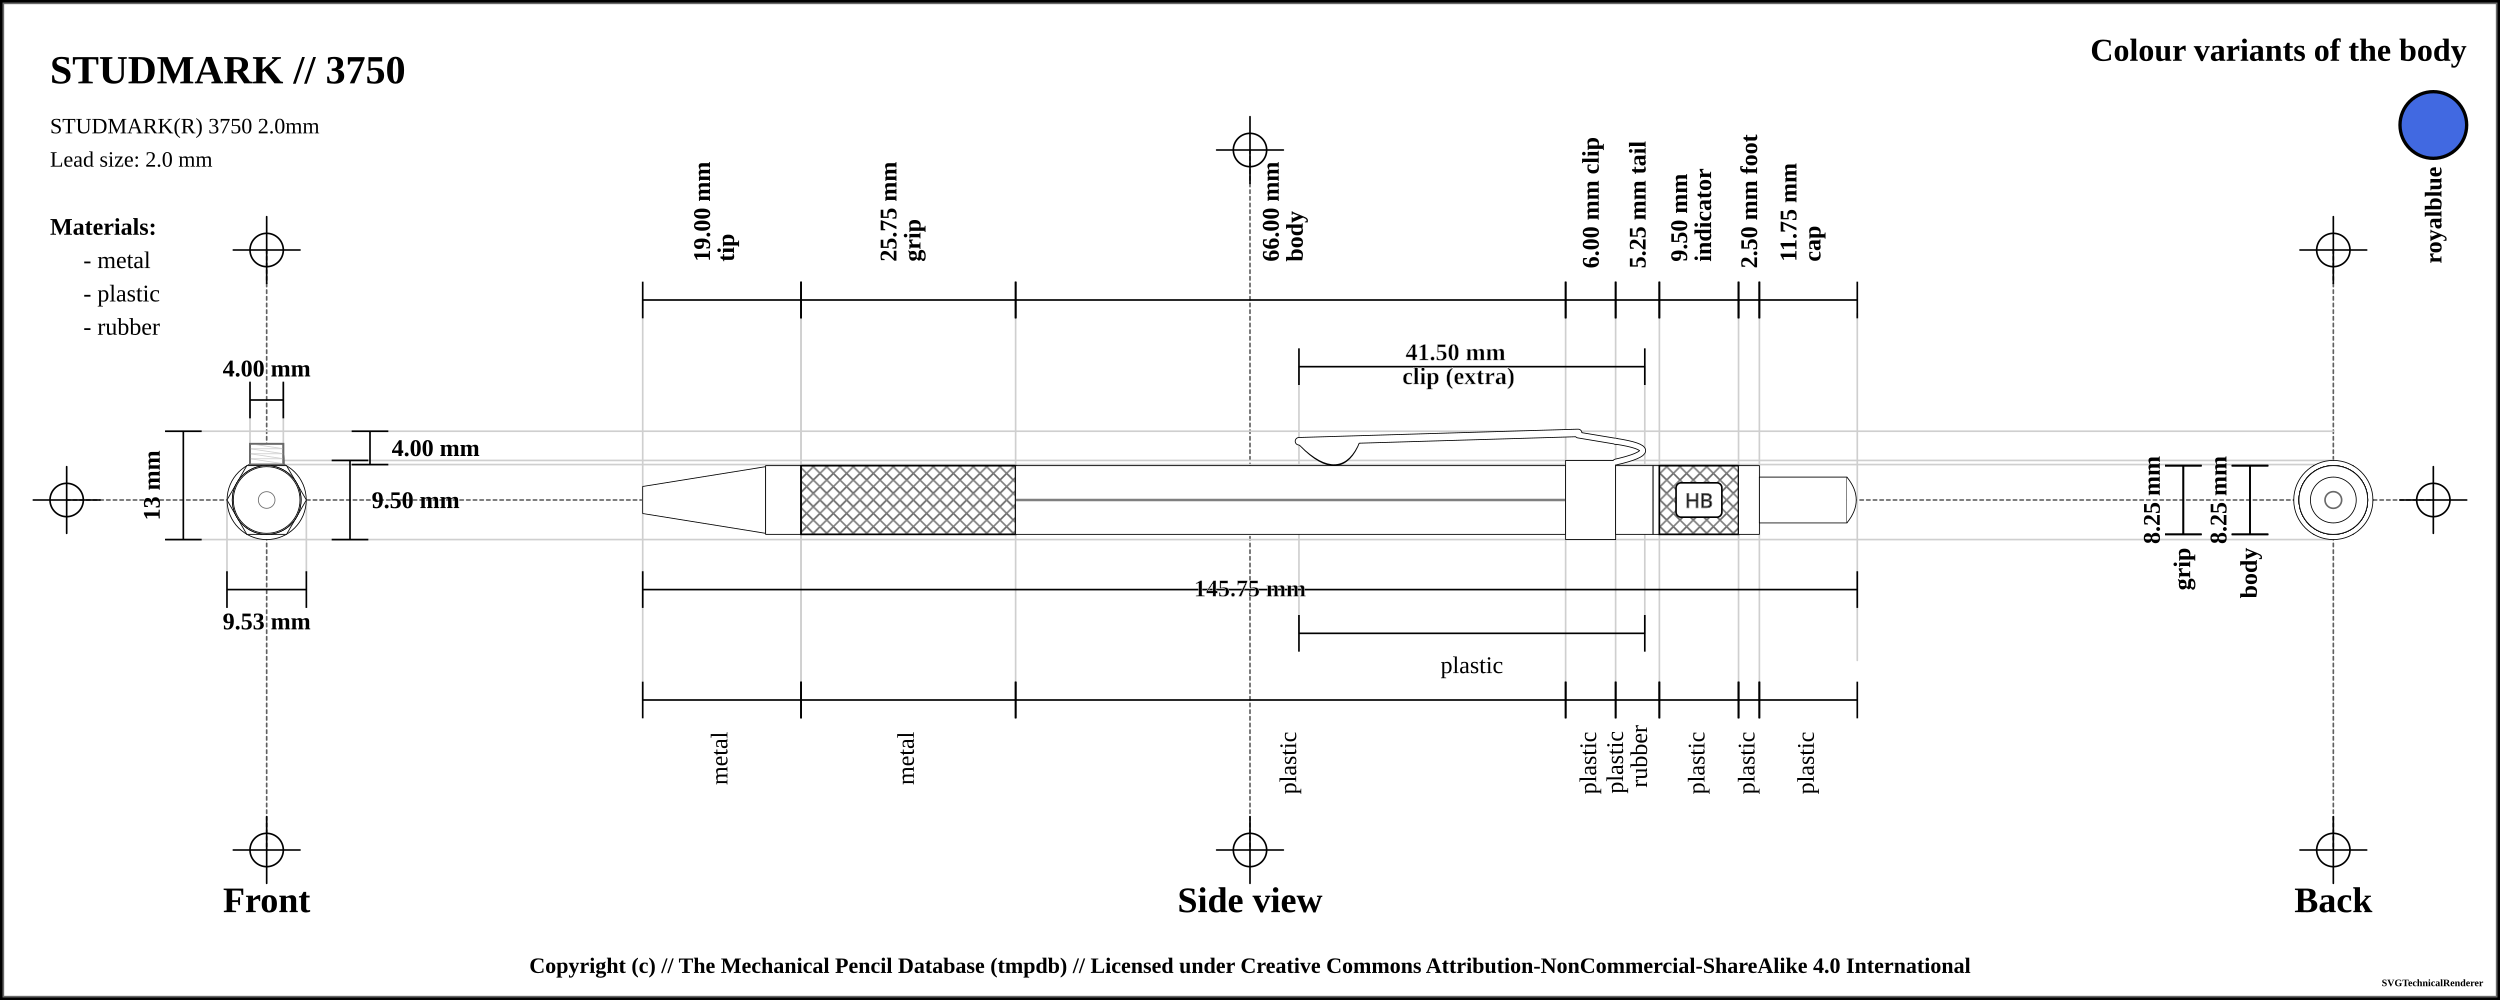
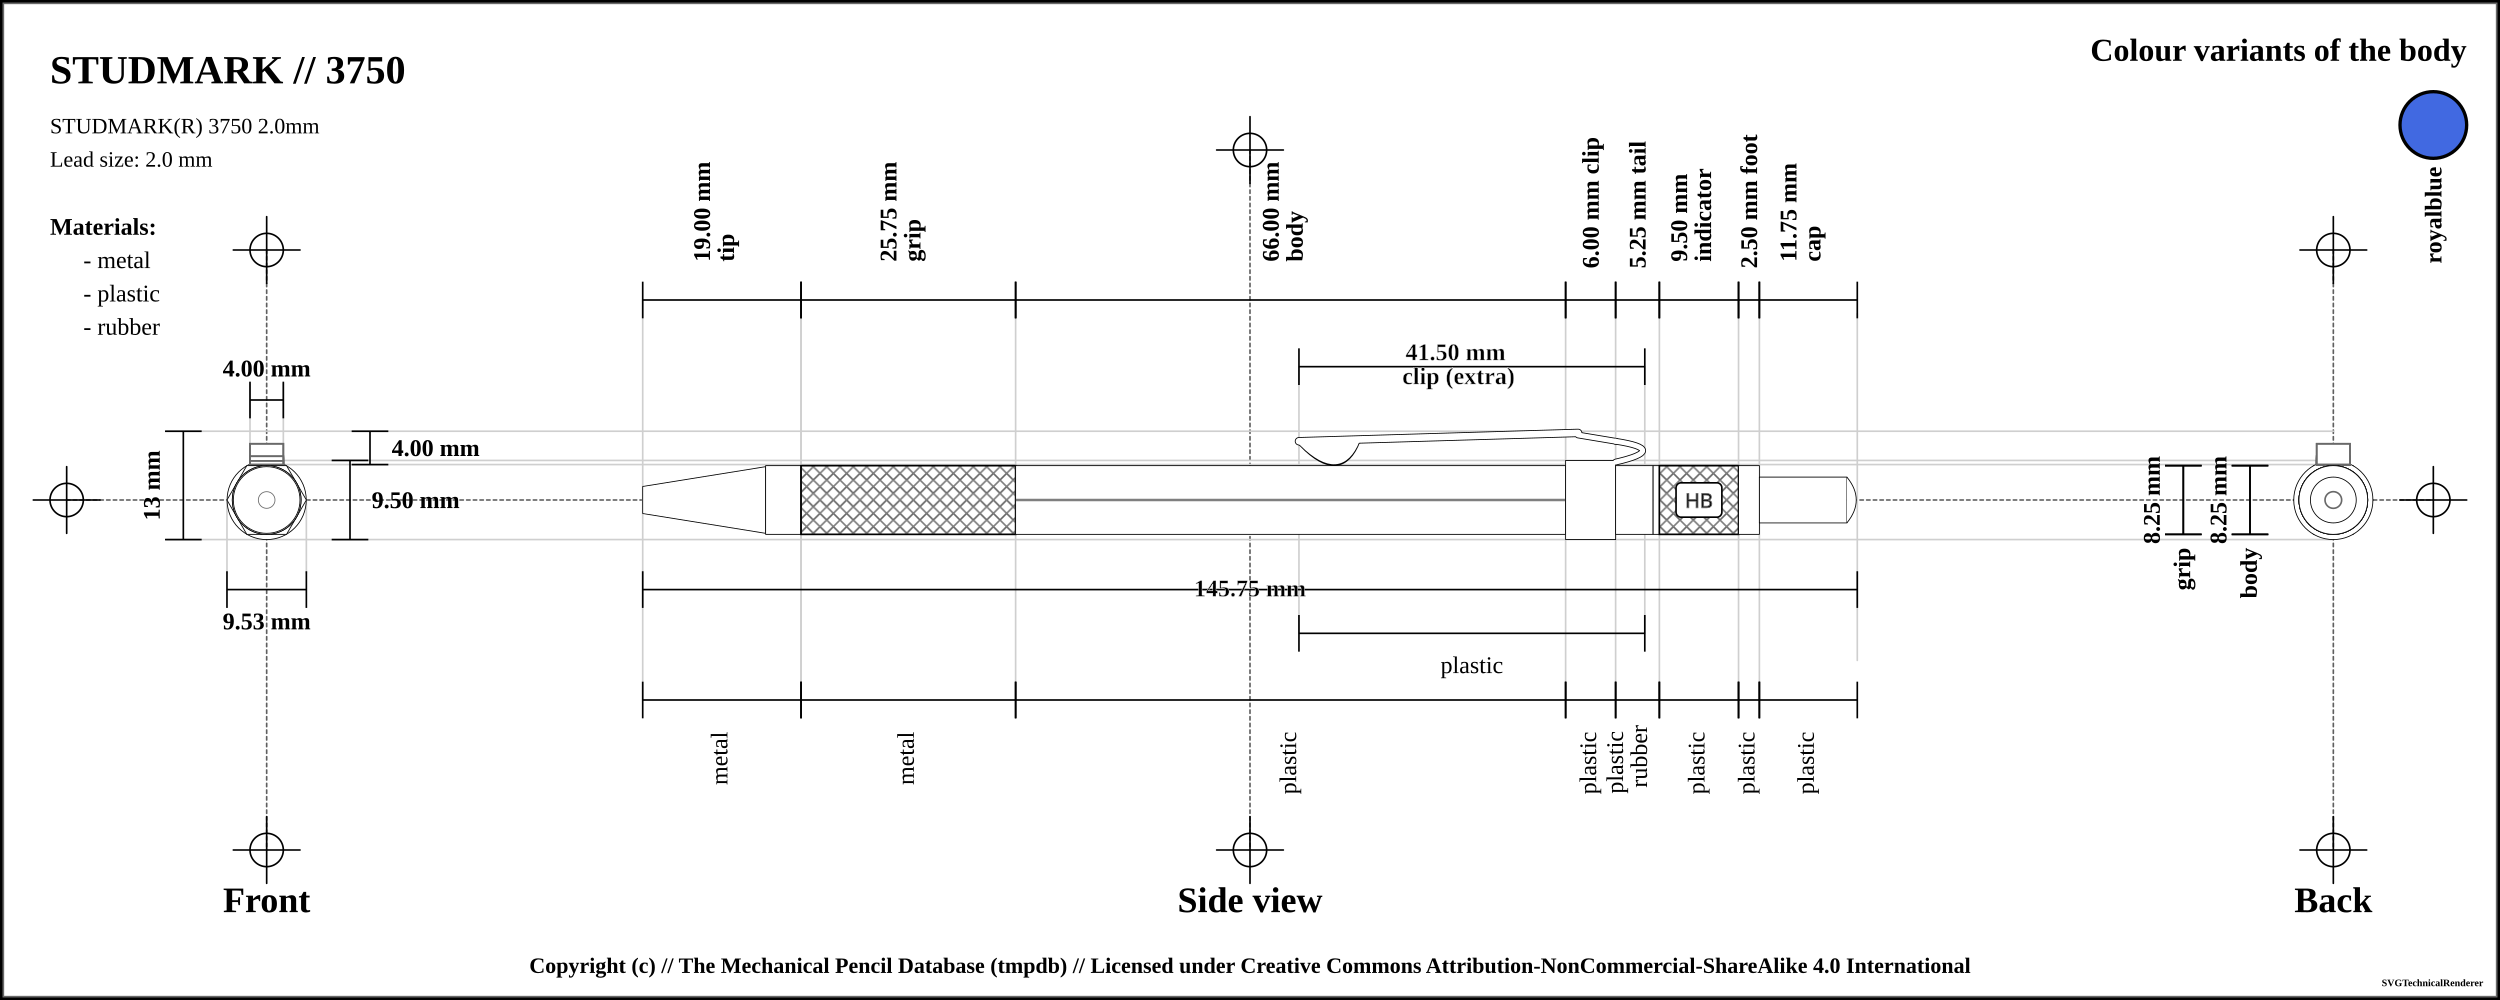
<svg xmlns="http://www.w3.org/2000/svg" width="1500" height="600">
  <pattern id="knurled-large" patternUnits="userSpaceOnUse" width="12" height="12">
    <path stroke="dimgray" stroke-linecap="round" stroke-width="1" d="M 6,6 L 12,12" />
    <path stroke="dimgray" stroke-linecap="round" stroke-width="1" d="M 6,6 L 0,12" />
    <path stroke="gray" stroke-linecap="round" stroke-width="1" d="M 6,6 L 12,0" />
    <path stroke="gray" stroke-linecap="round" stroke-width="1" d="M 6,6 L 0,0" />
  </pattern>
  <pattern id="knurled-small" patternUnits="userSpaceOnUse" width="4" height="4">
    <path stroke="dimgray" stroke-linecap="round" stroke-width="1" d="M 2,2 L 4,4" />
    <path stroke="dimgray" stroke-linecap="round" stroke-width="1" d="M 2,2 L 0,4" />
    <path stroke="gray" stroke-linecap="round" stroke-width="1" d="M 2,2 L 4,0" />
    <path stroke="gray" stroke-linecap="round" stroke-width="1" d="M 2,2 L 0,0" />
  </pattern>
  <pattern id="knurled" patternUnits="userSpaceOnUse" width="8" height="8">
    <path stroke="dimgray" stroke-linecap="round" stroke-width="1" d="M 4,4 L 8,8" />
    <path stroke="dimgray" stroke-linecap="round" stroke-width="1" d="M 4,4 L 0,8" />
    <path stroke="gray" stroke-linecap="round" stroke-width="1" d="M 4,4 L 8,0" />
    <path stroke="gray" stroke-linecap="round" stroke-width="1" d="M 4,4 L 0,0" />
  </pattern>
  <pattern id="lined" patternUnits="userSpaceOnUse" width="3" height="3">
    <path stroke="dimgray" stroke-linecap="round" stroke-width="1" d="M 0,0 L 3,0" />
  </pattern>
  <pattern id="ridged" patternUnits="userSpaceOnUse" width="3" height="3">
    <path stroke="dimgray" stroke-linecap="round" stroke-width="1" d="M 0,0 L 0,3" />
  </pattern>
  <pattern id="spring" patternUnits="userSpaceOnUse" width="8" height="100">
    <path stroke="dimgray" stroke-linecap="round" stroke-width="2" d="M 1,1 L 9,99" />
    <path stroke="white" stroke-linecap="round" stroke-width="1" d="M 1,1 L 9,99" />
  </pattern>
  <pattern id="knurled" patternUnits="userSpaceOnUse" width="8" height="8">
    <path stroke="dimgray" stroke-linecap="round" stroke-width="1" d="M 4,4 L 8,8" />
    <path stroke="dimgray" stroke-linecap="round" stroke-width="1" d="M 4,4 L 0,8" />
    <path stroke="gray" stroke-linecap="round" stroke-width="1" d="M 4,4 L 8,0" />
    <path stroke="gray" stroke-linecap="round" stroke-width="1" d="M 4,4 L 0,0" />
  </pattern>
  <rect x="0" y="0" width="1500" height="600" fill="white" stroke="black" stroke-width="4" />
  <rect x="2" y="2" width="1496" height="596" fill="white" stroke="dimgray" stroke-width="1" />
  <g transform="rotate(0 0 0)">
    <line x1="40" y1="300" x2="1460" y2="300" stroke-linecap="round" stroke="#5f5f5f" stroke-dasharray="2" stroke-width="1" />
    <line x1="20" y1="300" x2="60" y2="300" stroke-linecap="round" stroke="#000000" stroke-width="1" />
    <line x1="40" y1="280" x2="40" y2="320" stroke="#000000" stroke-linecap="round" stroke-width="1" />
    <circle r="10" cx="40" cy="300" fill="white" fill-opacity="0" stroke="#000000" stroke-width="1" />
    <line x1="1440" y1="300" x2="1480" y2="300" stroke-linecap="round" stroke="#000000" stroke-width="1" />
    <line x1="1460" y1="280" x2="1460" y2="320" stroke="#000000" stroke-linecap="round" stroke-width="1" />
    <circle r="10" cx="1460" cy="300" fill="white" fill-opacity="0" stroke="#000000" stroke-width="1" />
    <line x1="750" y1="90" x2="750" y2="510" stroke="#5f5f5f" stroke-linecap="round" stroke-dasharray="2" stroke-width="1" />
    <line x1="730" y1="90" x2="770" y2="90" stroke-linecap="round" stroke="#000000" stroke-width="1" />
    <line x1="750" y1="70" x2="750" y2="110" stroke="#000000" stroke-linecap="round" stroke-width="1" />
    <circle r="10" cx="750" cy="90" fill="white" fill-opacity="0" stroke="#000000" stroke-width="1" />
    <line x1="730" y1="510" x2="770" y2="510" stroke-linecap="round" stroke="#000000" stroke-width="1" />
    <line x1="750" y1="490" x2="750" y2="530" stroke="#000000" stroke-linecap="round" stroke-width="1" />
    <circle r="10" cx="750" cy="510" fill="white" fill-opacity="0" stroke="#000000" stroke-width="1" />
    <line x1="160" y1="150" x2="160" y2="510" stroke="#5f5f5f" stroke-linecap="round" stroke-dasharray="2" stroke-width="1" />
    <line x1="140" y1="150" x2="180" y2="150" stroke-linecap="round" stroke="#000000" stroke-width="1" />
    <line x1="160" y1="130" x2="160" y2="170" stroke="#000000" stroke-linecap="round" stroke-width="1" />
    <circle r="10" cx="160" cy="150" fill="white" fill-opacity="0" stroke="#000000" stroke-width="1" />
    <line x1="140" y1="510" x2="180" y2="510" stroke-linecap="round" stroke="#000000" stroke-width="1" />
    <line x1="160" y1="490" x2="160" y2="530" stroke="#000000" stroke-linecap="round" stroke-width="1" />
    <circle r="10" cx="160" cy="510" fill="white" fill-opacity="0" stroke="#000000" stroke-width="1" />
    <line x1="1400" y1="150" x2="1400" y2="510" stroke="#5f5f5f" stroke-linecap="round" stroke-dasharray="2" stroke-width="1" />
    <line x1="1380" y1="150" x2="1420" y2="150" stroke-linecap="round" stroke="#000000" stroke-width="1" />
    <line x1="1400" y1="130" x2="1400" y2="170" stroke="#000000" stroke-linecap="round" stroke-width="1" />
    <circle r="10" cx="1400" cy="150" fill="white" fill-opacity="0" stroke="#000000" stroke-width="1" />
    <line x1="1380" y1="510" x2="1420" y2="510" stroke-linecap="round" stroke="#000000" stroke-width="1" />
    <line x1="1400" y1="490" x2="1400" y2="530" stroke="#000000" stroke-linecap="round" stroke-width="1" />
    <circle r="10" cx="1400" cy="510" fill="white" fill-opacity="0" stroke="#000000" stroke-width="1" />
    <text x="30" y="50" font-size="2.0em" font-weight="bold"> STUDMARK // 3750 </text>
    <text x="30" y="80" font-size="1.1em"> STUDMARK(R) 3750 2.0mm</text>
    <text x="30" y="100" font-size="1.1em"> Lead size: 2.0 mm</text>
    <text x="1480" y="30" font-size="1.6em" font-weight="bold" text-anchor="end" dominant-baseline="central">Colour variants of the body</text>
    <rect x="1440" y="55" width="40" rx="50%" ry="50%" height="40" stroke="black" stroke-width="2" fill="royalblue" fill-opacity="1" />
    <text x="1460" y="100" transform="rotate(-90, 1460, 100)" font-size="1.2em" font-weight="bold" text-anchor="end" dominant-baseline="central">royalblue</text>
    <text x="30" y="136" font-size="1.2em" font-weight="bold" text-anchor="start" dominant-baseline="central">Materials:</text>
    <text x="50" y="156" font-size="1.2em" text-anchor="start" dominant-baseline="central"> - metal</text>
    <text x="50" y="176" font-size="1.2em" text-anchor="start" dominant-baseline="central"> - plastic</text>
    <text x="50" y="196" font-size="1.2em" text-anchor="start" dominant-baseline="central"> - rubber</text>
    <line x1="100" y1="258.75" x2="1400" y2="258.75" stroke-linecap="round" stroke="#cfcfcf" stroke-width="1" />
    <line x1="160" y1="278.75" x2="1400" y2="278.75" stroke-linecap="round" stroke="#cfcfcf" stroke-width="1" />
    <line x1="150" y1="230" x2="150" y2="300" stroke="#cfcfcf" stroke-linecap="round" stroke-width="1" />
    <line x1="170" y1="230" x2="170" y2="300" stroke="#cfcfcf" stroke-linecap="round" stroke-width="1" />
    <line x1="160" y1="276.25" x2="1400" y2="276.25" stroke-linecap="round" stroke="#cfcfcf" stroke-width="1" />
    <line x1="100" y1="323.75" x2="1400" y2="323.75" stroke-linecap="round" stroke="#cfcfcf" stroke-width="1" />
    <line x1="136.184" y1="300" x2="136.184" y2="343.75" stroke="#cfcfcf" stroke-linecap="round" stroke-width="1" />
    <line x1="183.816" y1="300" x2="183.816" y2="343.75" stroke="#cfcfcf" stroke-linecap="round" stroke-width="1" />
    <line x1="385.625" y1="180" x2="385.625" y2="420" stroke="#cfcfcf" stroke-linecap="round" stroke-width="1" />
    <line x1="480.625" y1="180" x2="480.625" y2="420" stroke="#cfcfcf" stroke-linecap="round" stroke-width="1" />
    <line x1="480.625" y1="180" x2="480.625" y2="420" stroke="#cfcfcf" stroke-linecap="round" stroke-width="1" />
    <line x1="609.375" y1="180" x2="609.375" y2="420" stroke="#cfcfcf" stroke-linecap="round" stroke-width="1" />
    <line x1="939.375" y1="180" x2="939.375" y2="420" stroke="#cfcfcf" stroke-linecap="round" stroke-width="1" />
    <line x1="779.375" y1="220" x2="779.375" y2="380" stroke="#cfcfcf" stroke-linecap="round" stroke-width="1" />
    <line x1="986.875" y1="220" x2="986.875" y2="380" stroke="#cfcfcf" stroke-linecap="round" stroke-width="1" />
    <line x1="969.375" y1="180" x2="969.375" y2="420" stroke="#cfcfcf" stroke-linecap="round" stroke-width="1" />
    <line x1="995.625" y1="180" x2="995.625" y2="420" stroke="#cfcfcf" stroke-linecap="round" stroke-width="1" />
    <line x1="1043.125" y1="180" x2="1043.125" y2="420" stroke="#cfcfcf" stroke-linecap="round" stroke-width="1" />
    <line x1="1055.625" y1="180" x2="1055.625" y2="420" stroke="#cfcfcf" stroke-linecap="round" stroke-width="1" />
    <line x1="1114.375" y1="188.25" x2="1114.375" y2="396.25" stroke="#cfcfcf" stroke-linecap="round" stroke-width="1" />
    <text x="160" y="540" font-size="1.8em" font-weight="bold" text-anchor="middle" dominant-baseline="central">Front</text>
    <text x="750" y="540" font-size="1.8em" font-weight="bold" text-anchor="middle" dominant-baseline="central">Side view</text>
    <text x="1400" y="540" font-size="1.8em" font-weight="bold" text-anchor="middle" dominant-baseline="central">Back</text>
    <line x1="150" y1="229" x2="150" y2="251" stroke="black" stroke-width="1" />
    <line x1="150" y1="240" x2="170" y2="240" stroke="black" stroke-width="1" />
    <line x1="170" y1="229" x2="170" y2="251" stroke="black" stroke-width="1" />
    <text x="160" y="221" font-size="1.2em" font-weight="bold" text-anchor="middle" dominant-baseline="central" fill="black">
      <tspan x="160" dy="0">4.00 mm</tspan>
    </text>
    <line x1="211" y1="258.75" x2="233" y2="258.75" stroke="black" stroke-width="1" />
    <line x1="222" y1="258.75" x2="222" y2="278.75" stroke="black" stroke-width="1" />
    <line x1="211" y1="278.75" x2="233" y2="278.75" stroke="black" stroke-width="1" />
    <text x="235" y="268.75" font-size="1.2em" font-weight="bold" text-anchor="start" dominant-baseline="central" fill="black">4.00 mm</text>
    <line x1="199" y1="276.25" x2="221" y2="276.25" stroke="black" stroke-width="1" />
    <line x1="210" y1="276.25" x2="210" y2="323.75" stroke="black" stroke-width="1" />
    <line x1="199" y1="323.75" x2="221" y2="323.75" stroke="black" stroke-width="1" />
    <text x="223" y="300" font-size="1.2em" font-weight="bold" text-anchor="start" dominant-baseline="central" fill="black">9.50 mm</text>
    <line x1="99" y1="258.75" x2="121" y2="258.75" stroke="black" stroke-width="1" />
    <line x1="110" y1="258.75" x2="110" y2="323.75" stroke="black" stroke-width="1" />
    <line x1="99" y1="323.75" x2="121" y2="323.75" stroke="black" stroke-width="1" />
    <text x="91" y="291.25" transform="rotate(-90, 91, 291.25)" font-size="1.2em" font-weight="bold" text-anchor="middle" dominant-baseline="central" fill="black">13 mm</text>
    <line x1="136.184" y1="342.75" x2="136.184" y2="364.75" stroke="black" stroke-width="1" />
    <line x1="136.184" y1="353.75" x2="183.816" y2="353.75" stroke="black" stroke-width="1" />
    <line x1="183.816" y1="342.75" x2="183.816" y2="364.75" stroke="black" stroke-width="1" />
    <text x="160" y="372.75" font-size="1.2em" font-weight="bold" text-anchor="middle" dominant-baseline="central" fill="black">
      <tspan x="160" dy="0">9.53 mm</tspan>
    </text>
    <line x1="385.625" y1="169" x2="385.625" y2="191" stroke="black" stroke-width="1" />
    <line x1="385.625" y1="180" x2="480.625" y2="180" stroke="black" stroke-width="1" />
    <line x1="480.625" y1="169" x2="480.625" y2="191" stroke="black" stroke-width="1" />
    <text x="433.125" y="161" font-size="1.2em" transform="rotate(-90, 421.125, 161)" font-weight="bold" text-anchor="start" dominant-baseline="central" fill="black">
      <tspan x="425.125" dy="0">19.00 mm</tspan>
      <tspan x="425.125" dy="1em">tip</tspan>
    </text>
    <line x1="480.625" y1="169" x2="480.625" y2="191" stroke="black" stroke-width="1" />
    <line x1="480.625" y1="180" x2="609.375" y2="180" stroke="black" stroke-width="1" />
    <line x1="609.375" y1="169" x2="609.375" y2="191" stroke="black" stroke-width="1" />
    <text x="545" y="161" font-size="1.2em" transform="rotate(-90, 533, 161)" font-weight="bold" text-anchor="start" dominant-baseline="central" fill="black">
      <tspan x="537" dy="0">25.75 mm</tspan>
      <tspan x="537" dy="1em">grip</tspan>
    </text>
    <line x1="609.375" y1="169" x2="609.375" y2="191" stroke="black" stroke-width="1" />
    <line x1="609.375" y1="180" x2="939.375" y2="180" stroke="black" stroke-width="1" />
    <line x1="939.375" y1="169" x2="939.375" y2="191" stroke="black" stroke-width="1" />
    <text x="774.375" y="161" font-size="1.2em" transform="rotate(-90, 762.375, 161)" font-weight="bold" text-anchor="start" dominant-baseline="central" fill="black">
      <tspan x="766.375" dy="0">66.00 mm</tspan>
      <tspan x="766.375" dy="1em">body</tspan>
    </text>
    <line x1="939.375" y1="169" x2="939.375" y2="191" stroke="black" stroke-width="1" />
    <line x1="939.375" y1="180" x2="969.375" y2="180" stroke="black" stroke-width="1" />
    <line x1="969.375" y1="169" x2="969.375" y2="191" stroke="black" stroke-width="1" />
    <text x="954.375" y="161" font-size="1.2em" transform="rotate(-90, 954.375, 161)" font-weight="bold" text-anchor="start" dominant-baseline="central" fill="black">
      <tspan x="954.375" dy="0">6.00 mm clip</tspan>
    </text>
    <line x1="779.375" y1="209" x2="779.375" y2="231" stroke="black" stroke-width="1" />
    <line x1="779.375" y1="220" x2="986.875" y2="220" stroke="black" stroke-width="1" />
    <line x1="986.875" y1="209" x2="986.875" y2="231" stroke="black" stroke-width="1" />
    <text x="883.125" y="212" font-weight="bold" font-size="1.2em" stroke="white" stroke-width="0.25" text-anchor="middle" dominant-baseline="middle" fill="black">
      <tspan x="875.125" dy="0">41.50 mm</tspan>
      <tspan x="875.125" dy="1em">clip (extra)</tspan>
    </text>
    <line x1="969.375" y1="169" x2="969.375" y2="191" stroke="black" stroke-width="1" />
    <line x1="969.375" y1="180" x2="995.625" y2="180" stroke="black" stroke-width="1" />
    <line x1="995.625" y1="169" x2="995.625" y2="191" stroke="black" stroke-width="1" />
    <text x="982.5" y="161" font-size="1.2em" transform="rotate(-90, 982.5, 161)" font-weight="bold" text-anchor="start" dominant-baseline="central" fill="black">
      <tspan x="982.5" dy="0">5.25 mm tail</tspan>
    </text>
    <line x1="995.625" y1="169" x2="995.625" y2="191" stroke="black" stroke-width="1" />
    <line x1="995.625" y1="180" x2="1043.125" y2="180" stroke="black" stroke-width="1" />
    <line x1="1043.125" y1="169" x2="1043.125" y2="191" stroke="black" stroke-width="1" />
    <text x="1019.375" y="161" font-size="1.2em" transform="rotate(-90, 1007.375, 161)" font-weight="bold" text-anchor="start" dominant-baseline="central" fill="black">
      <tspan x="1011.375" dy="0">9.50 mm</tspan>
      <tspan x="1011.375" dy="1em">indicator</tspan>
    </text>
    <line x1="1043.125" y1="169" x2="1043.125" y2="191" stroke="black" stroke-width="1" />
    <line x1="1043.125" y1="180" x2="1055.625" y2="180" stroke="black" stroke-width="1" />
    <line x1="1055.625" y1="169" x2="1055.625" y2="191" stroke="black" stroke-width="1" />
    <text x="1049.375" y="161" font-size="1.2em" transform="rotate(-90, 1049.375, 161)" font-weight="bold" text-anchor="start" dominant-baseline="central" fill="black">
      <tspan x="1049.375" dy="0">2.50 mm foot</tspan>
    </text>
    <line x1="1055.625" y1="169" x2="1055.625" y2="191" stroke="black" stroke-width="1" />
    <line x1="1055.625" y1="180" x2="1114.375" y2="180" stroke="black" stroke-width="1" />
    <line x1="1114.375" y1="169" x2="1114.375" y2="191" stroke="black" stroke-width="1" />
    <text x="1085" y="161" font-size="1.2em" transform="rotate(-90, 1073, 161)" font-weight="bold" text-anchor="start" dominant-baseline="central" fill="black">
      <tspan x="1077" dy="0">11.75 mm</tspan>
      <tspan x="1077" dy="1em">cap</tspan>
    </text>
    <line x1="1299" y1="279.375" x2="1321" y2="279.375" stroke="black" stroke-width="1" />
    <line x1="1310" y1="279.375" x2="1310" y2="320.625" stroke="black" stroke-width="1" />
    <line x1="1299" y1="320.625" x2="1321" y2="320.625" stroke="black" stroke-width="1" />
    <text x="1291" y="300" transform="rotate(-90, 1291, 300)" font-size="1.2em" font-weight="bold" text-anchor="middle" dominant-baseline="central" fill="black">8.25 mm</text>
    <line x1="1299" y1="279.375" x2="1321" y2="279.375" stroke="black" stroke-width="1" />
    <line x1="1310" y1="279.375" x2="1310" y2="320.625" stroke="black" stroke-width="1" />
    <line x1="1299" y1="320.625" x2="1321" y2="320.625" stroke="black" stroke-width="1" />
    <text x="1310" y="328.625" transform="rotate(-90, 1310, 328.625)" font-weight="bold" font-size="1.2em" text-anchor="end" dominant-baseline="middle" fill="black">grip</text>
    <line x1="1339" y1="279.375" x2="1361" y2="279.375" stroke="black" stroke-width="1" />
    <line x1="1350" y1="279.375" x2="1350" y2="320.625" stroke="black" stroke-width="1" />
    <line x1="1339" y1="320.625" x2="1361" y2="320.625" stroke="black" stroke-width="1" />
    <text x="1331" y="300" transform="rotate(-90, 1331, 300)" font-size="1.2em" font-weight="bold" text-anchor="middle" dominant-baseline="central" fill="black">8.25 mm</text>
    <line x1="1339" y1="279.375" x2="1361" y2="279.375" stroke="black" stroke-width="1" />
    <line x1="1350" y1="279.375" x2="1350" y2="320.625" stroke="black" stroke-width="1" />
    <line x1="1339" y1="320.625" x2="1361" y2="320.625" stroke="black" stroke-width="1" />
    <text x="1350" y="328.625" transform="rotate(-90, 1350, 328.625)" font-weight="bold" font-size="1.2em" text-anchor="end" dominant-baseline="middle" fill="black">body</text>
    <line x1="385.625" y1="342.75" x2="385.625" y2="364.75" stroke="black" stroke-width="1" />
    <line x1="385.625" y1="353.75" x2="1114.375" y2="353.75" stroke="black" stroke-width="1" />
    <line x1="1114.375" y1="342.75" x2="1114.375" y2="364.75" stroke="black" stroke-width="1" />
    <text x="750" y="353.75" font-weight="bold" font-size="1.2em" stroke="white" stroke-width="0.25" text-anchor="middle" dominant-baseline="middle" fill="black">
      <tspan x="750" dy="0">145.75 mm</tspan>
    </text>
    <line x1="385.625" y1="409" x2="385.625" y2="431" stroke="black" stroke-width="1" />
    <line x1="385.625" y1="420" x2="480.625" y2="420" stroke="black" stroke-width="1" />
    <line x1="480.625" y1="409" x2="480.625" y2="431" stroke="black" stroke-width="1" />
    <text x="433.125" y="439" font-size="1.2em" transform="rotate(-90, 433.125, 439)" text-anchor="end" dominant-baseline="middle" fill="black">
      <tspan x="433.125" dy="0">metal</tspan>
    </text>
    <line x1="480.625" y1="409" x2="480.625" y2="431" stroke="black" stroke-width="1" />
    <line x1="480.625" y1="420" x2="609.375" y2="420" stroke="black" stroke-width="1" />
    <line x1="609.375" y1="409" x2="609.375" y2="431" stroke="black" stroke-width="1" />
    <text x="545" y="439" font-size="1.2em" transform="rotate(-90, 545, 439)" text-anchor="end" dominant-baseline="middle" fill="black">
      <tspan x="545" dy="0">metal</tspan>
    </text>
    <line x1="609.375" y1="409" x2="609.375" y2="431" stroke="black" stroke-width="1" />
    <line x1="609.375" y1="420" x2="939.375" y2="420" stroke="black" stroke-width="1" />
    <line x1="939.375" y1="409" x2="939.375" y2="431" stroke="black" stroke-width="1" />
    <text x="774.375" y="439" font-size="1.2em" transform="rotate(-90, 774.375, 439)" text-anchor="end" dominant-baseline="middle" fill="black">
      <tspan x="774.375" dy="0">plastic</tspan>
    </text>
    <line x1="779.375" y1="369" x2="779.375" y2="391" stroke="black" stroke-width="1" />
    <line x1="779.375" y1="380" x2="986.875" y2="380" stroke="black" stroke-width="1" />
    <line x1="986.875" y1="369" x2="986.875" y2="391" stroke="black" stroke-width="1" />
    <text x="883.125" y="399" font-size="1.2em" text-anchor="middle" dominant-baseline="central" fill="black">
      <tspan x="883.125" dy="0">plastic</tspan>
    </text>
    <line x1="939.375" y1="409" x2="939.375" y2="431" stroke="black" stroke-width="1" />
    <line x1="939.375" y1="420" x2="969.375" y2="420" stroke="black" stroke-width="1" />
    <line x1="969.375" y1="409" x2="969.375" y2="431" stroke="black" stroke-width="1" />
    <text x="954.375" y="439" font-size="1.2em" transform="rotate(-90, 954.375, 439)" text-anchor="end" dominant-baseline="middle" fill="black">
      <tspan x="954.375" dy="0">plastic</tspan>
    </text>
    <line x1="969.375" y1="409" x2="969.375" y2="431" stroke="black" stroke-width="1" />
    <line x1="969.375" y1="420" x2="995.625" y2="420" stroke="black" stroke-width="1" />
    <line x1="995.625" y1="409" x2="995.625" y2="431" stroke="black" stroke-width="1" />
    <text x="982.5" y="439" font-size="1.2em" transform="rotate(-90, 970.5, 439)" text-anchor="end" dominant-baseline="middle" fill="black">
      <tspan x="974.5" dy="0">plastic</tspan>
      <tspan x="974.5" dy="1em">rubber</tspan>
    </text>
    <line x1="995.625" y1="409" x2="995.625" y2="431" stroke="black" stroke-width="1" />
    <line x1="995.625" y1="420" x2="1043.125" y2="420" stroke="black" stroke-width="1" />
    <line x1="1043.125" y1="409" x2="1043.125" y2="431" stroke="black" stroke-width="1" />
    <text x="1019.375" y="439" font-size="1.2em" transform="rotate(-90, 1019.375, 439)" text-anchor="end" dominant-baseline="middle" fill="black">
      <tspan x="1019.375" dy="0">plastic</tspan>
    </text>
    <line x1="1043.125" y1="409" x2="1043.125" y2="431" stroke="black" stroke-width="1" />
    <line x1="1043.125" y1="420" x2="1055.625" y2="420" stroke="black" stroke-width="1" />
    <line x1="1055.625" y1="409" x2="1055.625" y2="431" stroke="black" stroke-width="1" />
    <text x="1049.375" y="439" font-size="1.2em" transform="rotate(-90, 1049.375, 439)" text-anchor="end" dominant-baseline="middle" fill="black">
      <tspan x="1049.375" dy="0">plastic</tspan>
    </text>
    <line x1="1055.625" y1="409" x2="1055.625" y2="431" stroke="black" stroke-width="1" />
    <line x1="1055.625" y1="420" x2="1114.375" y2="420" stroke="black" stroke-width="1" />
    <line x1="1114.375" y1="409" x2="1114.375" y2="431" stroke="black" stroke-width="1" />
    <text x="1085" y="439" font-size="1.2em" transform="rotate(-90, 1085, 439)" text-anchor="end" dominant-baseline="middle" fill="black">
      <tspan x="1085" dy="0">plastic</tspan>
    </text>
    <path d="M385.625 291.875 L459.375 280 L459.375 320 L385.625 308.125 Z" stroke-width="0.5" stroke="black" stroke-linejoin="round" fill="white" fill-opacity="1" />
    <path d="M459.375 279.375 L480.625 279.375 L480.625 320.625 L459.375 320.625 Z" stroke-width="0.5" stroke="black" stroke-linejoin="round" fill="white" fill-opacity="1" />
    <path d="M480.625 279.375 L609.375 279.375 L609.375 320.625 L480.625 320.625 Z" stroke-width="0.5" stroke="black" stroke-linejoin="round" fill="white" fill-opacity="1" />
    <path d="M480.625 279.375 L609.375 279.375 L609.375 320.625 L480.625 320.625 Z" stroke-width="1.0" stroke="black" fill="url(#knurled)" />
    <path d="M609.375 279.375 L939.375 279.375 L939.375 320.625 L609.375 320.625 Z" stroke-width="0.5" stroke="black" stroke-linejoin="round" fill="white" fill-opacity="1" />
    <line x1="609.375" y1="300" x2="939.375" y2="300" stroke-width="1.5" stroke="black" fill="none" stroke-opacity="0.5" />
    <line x1="609.375" y1="300" x2="939.375" y2="300" stroke-width="0.5" stroke="gray" fill="none" stroke-opacity="0.5" />
    <path d="M781.5 266.5 Q804.375 289.75 814.375 264.25 Z" stroke-width="4" stroke="black" fill="dimgray" stroke-linecap="round" />
    <line x1="779.375" y1="264.75" x2="946.875" y2="259.75" stroke-width="5" stroke="black" fill="dimgray" stroke-linecap="round" />
    <line x1="946.875" y1="261" x2="969.375" y2="264.75" stroke-width="4" stroke="black" fill="dimgray" stroke-linecap="round" />
    <path d="M969.375 264.75 Q1001.875 269.75 969.375 277.25" stroke-width="4" stroke="black" fill="none" stroke-linecap="round" />
    <path d="M939.375 276.25 L969.375 276.25 L969.375 323.75 L939.375 323.75 Z" stroke-width="0.5" stroke="black" stroke-linejoin="round" fill="white" fill-opacity="1" />
    <path d="M781.5 266.5 Q804.375 288.75 814.375 264.25 Z" stroke-width="3" stroke="white" fill="white" stroke-linecap="round" />
    <line x1="779.375" y1="264.75" x2="946.875" y2="259.75" stroke-width="4" stroke="white" fill="white" stroke-linecap="round" />
    <line x1="946.875" y1="261" x2="969.375" y2="264.75" stroke-width="3" stroke="white" fill="white" stroke-linecap="round" />
    <path d="M969.375 264.75 Q1001.875 269.75 969.375 277.25" stroke-width="3" stroke="white" fill="none" stroke-linecap="round" />
    <path d="M969.375 279.375 L991.875 279.375 L991.875 320.625 L969.375 320.625 Z" stroke-width="0.5" stroke="black" stroke-linejoin="round" fill="white" fill-opacity="1" />
    <path d="M991.875 279.375 L995.625 279.375 L995.625 320.625 L991.875 320.625 Z" stroke-width="0.5" stroke="black" stroke-linejoin="round" fill="white" fill-opacity="1" />
    <path d="M995.625 279.375 L1043.125 279.375 L1043.125 320.625 L995.625 320.625 Z" stroke-width="0.5" stroke="black" stroke-linejoin="round" fill="white" fill-opacity="1" />
    <path d="M995.625 279.375 L1043.125 279.375 L1043.125 320.625 L995.625 320.625 Z" stroke-width="1.0" stroke="black" fill="url(#knurled)" />
    <rect x="1005.625" y="289.688" width="27.5" height="20.625" rx="3" ry="3" stroke-width="1" stroke="black" fill="white" />
    <text x="1019.375" y="300" text-anchor="middle" dominant-baseline="central">
      <tspan stroke="dimgray" stroke-width="0.5" font-family="sans-serif" fill="black" textLength="{this.width * 5 - 24}"> HB</tspan>
    </text>
    <path d="M1043.125 279.375 L1055.625 279.375 L1055.625 320.625 L1043.125 320.625 Z" stroke-width="0.5" stroke="black" stroke-linejoin="round" fill="white" fill-opacity="1" />
    <path d="M1055.625 286.25 L1108.125 286.25 L1108.125 313.75 L1055.625 313.75 Z" stroke-width="0.5" stroke="black" stroke-linejoin="round" fill="white" fill-opacity="1" />
    <path d="M1108.125 286.25 Q1119.375 300 1108.125 313.75" stroke-width="0.5" stroke="black" stroke-linejoin="round" fill="white" fill-opacity="1" />
    <circle r="13.75" cx="160" cy="300" stroke="black" stroke-width="0.5" fill="white" fill-opacity="1" />
    <circle r="13.75" cx="160" cy="300" stroke="black" stroke-width="0.5" fill="white" fill-opacity="1" />
    <circle r="13.75" cx="160" cy="300" fill="white" fill-opacity="1" stroke="black" stroke-width="0.5" />
    <circle r="20.625" cx="160" cy="300" fill="white" fill-opacity="1" stroke="black" stroke-width="0.5" />
    <circle r="20.625" cx="160" cy="300" fill="white" fill-opacity="1" stroke="black" stroke-width="0.5" />
    <circle r="20.625" cx="160" cy="300" fill="white" fill-opacity="1" stroke="black" stroke-width="0.5" />
    <circle r="20.625" cx="160" cy="300" fill="white" fill-opacity="1" stroke="black" stroke-width="0.5" />
    <circle r="23.75" cx="160" cy="300" fill="white" fill-opacity="1" stroke="black" stroke-width="0.5" />
+     <rect x="150" y="266.25" width="20" height="12.5" rx="0" ry="0" stroke-width="1.0" stroke="dimgray" fill="white" />
+     <rect x="150" y="266.25" width="20" height="12.5" rx="0" ry="0" stroke-width="1.0" stroke="dimgray" fill="none" />
+     <rect x="150" y="275" width="20" height="3.75" rx="0" ry="0" stroke-width="1.0" stroke="dimgray" fill="white" />
+     <rect x="150" y="275" width="20" height="3.75" rx="0" ry="0" stroke-width="1.0" stroke="dimgray" fill="none" />
+     <rect x="150" y="273.75" width="20" height="5" rx="0" ry="0" stroke-width="1.0" stroke="dimgray" fill="white" />
+     <rect x="150" y="273.75" width="20" height="5" rx="0" ry="0" stroke-width="1.0" stroke="dimgray" fill="none" />
    <rect x="150" y="276.5" width="20" height="2.25" rx="0" ry="0" stroke-width="1.0" stroke="dimgray" fill="white" />
-     <line x1="150" x2="170" y1="276.5" y2="279.5" stroke-width="0.5" stroke="#cfcfcf" />
    <rect x="150" y="276.5" width="20" height="2.25" rx="0" ry="0" stroke-width="1.0" stroke="dimgray" fill="none" />
-     <rect x="150" y="273.75" width="20" height="5" rx="0" ry="0" stroke-width="1.0" stroke="dimgray" fill="white" />
-     <line x1="150" x2="170" y1="273.75" y2="276.75" stroke-width="0.5" stroke="#cfcfcf" />
-     <line x1="150" x2="170" y1="276.75" y2="276.75" stroke-width="0.5" stroke="#cfcfcf" />
-     <line x1="150" x2="170" y1="276.75" y2="279.75" stroke-width="0.5" stroke="#cfcfcf" />
-     <rect x="150" y="273.75" width="20" height="5" rx="0" ry="0" stroke-width="1.0" stroke="dimgray" fill="none" />
-     <rect x="150" y="275" width="20" height="3.75" rx="0" ry="0" stroke-width="1.0" stroke="dimgray" fill="white" />
-     <line x1="150" x2="170" y1="275" y2="278" stroke-width="0.5" stroke="#cfcfcf" />
-     <line x1="150" x2="170" y1="278" y2="278" stroke-width="0.5" stroke="#cfcfcf" />
-     <line x1="150" x2="170" y1="278" y2="281" stroke-width="0.5" stroke="#cfcfcf" />
-     <rect x="150" y="275" width="20" height="3.75" rx="0" ry="0" stroke-width="1.0" stroke="dimgray" fill="none" />
-     <rect x="150" y="266.25" width="20" height="12.5" rx="0" ry="0" stroke-width="1.0" stroke="dimgray" fill="white" />
-     <line x1="150" x2="170" y1="266.25" y2="269.25" stroke-width="0.5" stroke="#cfcfcf" />
-     <line x1="150" x2="170" y1="269.25" y2="269.25" stroke-width="0.5" stroke="#cfcfcf" />
-     <line x1="150" x2="170" y1="269.25" y2="272.25" stroke-width="0.5" stroke="#cfcfcf" />
-     <line x1="150" x2="170" y1="272.25" y2="272.25" stroke-width="0.5" stroke="#cfcfcf" />
-     <line x1="150" x2="170" y1="272.25" y2="275.25" stroke-width="0.5" stroke="#cfcfcf" />
-     <line x1="150" x2="170" y1="275.25" y2="275.25" stroke-width="0.5" stroke="#cfcfcf" />
-     <line x1="150" x2="170" y1="275.25" y2="278.25" stroke-width="0.5" stroke="#cfcfcf" />
-     <line x1="150" x2="170" y1="278.25" y2="278.25" stroke-width="0.5" stroke="#cfcfcf" />
-     <line x1="150" x2="170" y1="278.25" y2="281.25" stroke-width="0.5" stroke="#cfcfcf" />
-     <rect x="150" y="266.25" width="20" height="12.5" rx="0" ry="0" stroke-width="1.0" stroke="dimgray" fill="none" />
    <polygon points="148.092,279.375 171.908,279.375 183.816,300 171.908,320.625 148.092,320.625 136.184,300 " stroke="black" stroke-width="0.5" fill="white" fill-opacity="1" />
    <circle r="20.625" cx="160" cy="300" fill="white" fill-opacity="1" stroke="black" stroke-width="0.5" />
    <circle r="20.625" cx="160" cy="300" fill="white" fill-opacity="1" stroke="black" stroke-width="0.5" />
    <circle r="8.125" cx="160" cy="300" stroke="black" stroke-width="0.5" fill="white" fill-opacity="1" />
    <circle r="20" cx="160" cy="300" stroke="black" stroke-width="0.5" fill="white" fill-opacity="1" />
    <circle r="5" cx="160" cy="300" fill="white" fill-opacity="1" stroke="dimgray" stroke-width="0.5" />
    <circle r="8.125" cx="1400" cy="300" stroke="black" stroke-width="0.5" fill="white" fill-opacity="1" />
    <circle r="20" cx="1400" cy="300" stroke="black" stroke-width="0.5" fill="white" fill-opacity="1" />
    <circle r="20.625" cx="1400" cy="300" fill="white" fill-opacity="1" stroke="black" stroke-width="0.5" />
    <circle r="20.625" cx="1400" cy="300" fill="white" fill-opacity="1" stroke="black" stroke-width="0.5" />
    <polygon points="1388.092,279.375 1411.908,279.375 1423.816,300 1411.908,320.625 1388.092,320.625 1376.184,300 " stroke="black" stroke-width="0.5" fill="white" fill-opacity="1" />
    <circle r="23.75" cx="1400" cy="300" fill="white" fill-opacity="1" stroke="black" stroke-width="0.5" />
+     <rect x="1390" y="276.5" width="20" height="2.25" rx="0" ry="0" stroke-width="1.0" stroke="dimgray" fill="white" />
+     <rect x="1390" y="276.5" width="20" height="2.25" rx="0" ry="0" stroke-width="1.0" stroke="dimgray" fill="none" />
+     <rect x="1390" y="273.75" width="20" height="5" rx="0" ry="0" stroke-width="1.0" stroke="dimgray" fill="white" />
+     <rect x="1390" y="273.75" width="20" height="5" rx="0" ry="0" stroke-width="1.0" stroke="dimgray" fill="none" />
+     <rect x="1390" y="275" width="20" height="3.75" rx="0" ry="0" stroke-width="1.0" stroke="dimgray" fill="white" />
+     <rect x="1390" y="275" width="20" height="3.75" rx="0" ry="0" stroke-width="1.0" stroke="dimgray" fill="none" />
+     <rect x="1390" y="266.25" width="20" height="12.5" rx="0" ry="0" stroke-width="1.0" stroke="dimgray" fill="white" />
+     <rect x="1390" y="266.25" width="20" height="12.5" rx="0" ry="0" stroke-width="1.0" stroke="dimgray" fill="none" />
    <circle r="20.625" cx="1400" cy="300" fill="white" fill-opacity="1" stroke="black" stroke-width="0.5" />
    <circle r="20.625" cx="1400" cy="300" fill="white" fill-opacity="1" stroke="black" stroke-width="0.5" />
    <circle r="20.625" cx="1400" cy="300" fill="white" fill-opacity="1" stroke="black" stroke-width="0.5" />
    <circle r="20.625" cx="1400" cy="300" fill="white" fill-opacity="1" stroke="black" stroke-width="0.5" />
    <circle r="13.75" cx="1400" cy="300" fill="white" fill-opacity="1" stroke="black" stroke-width="0.5" />
    <circle r="5" cx="1400" cy="300" fill="white" fill-opacity="1" stroke="dimgray" stroke-width="1" />
  </g>
  <text x="50%" y="580" font-size="1.1em" font-weight="bold" text-anchor="middle" dominant-baseline="middle">Copyright (c) // The Mechanical Pencil Database (tmpdb) // Licensed under Creative Commons Attribution-NonCommercial-ShareAlike 4.0 International</text>
  <text x="1490" y="590" font-size="0.5em" font-weight="bold" text-anchor="end" dominant-baseline="middle">SVGTechnicalRenderer</text>
</svg>
